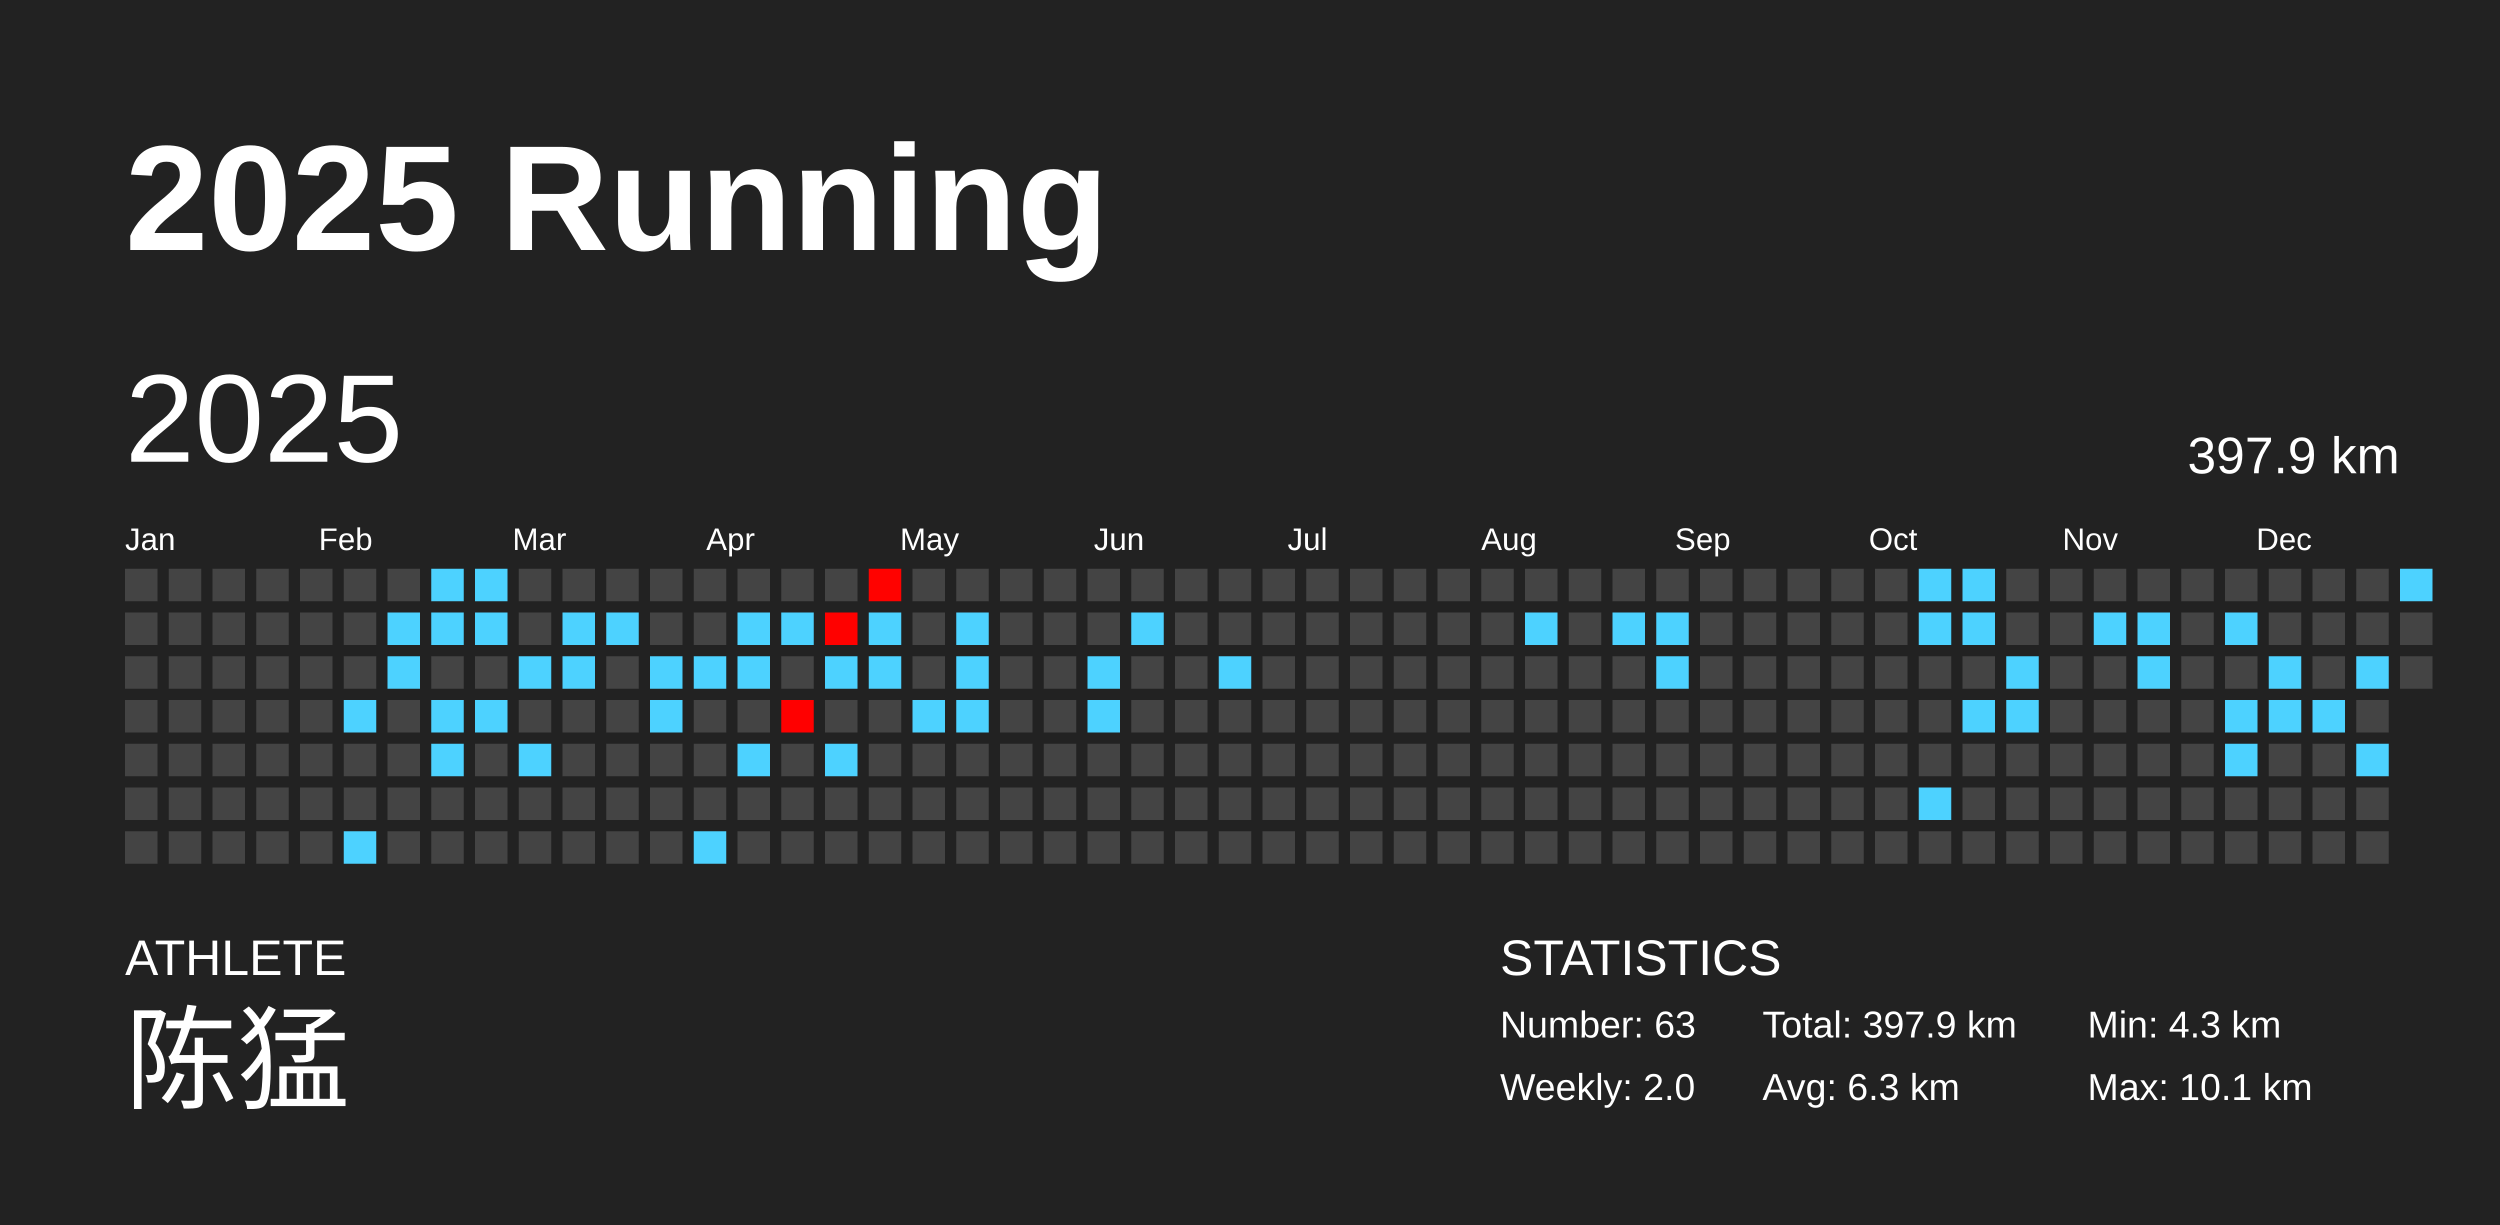
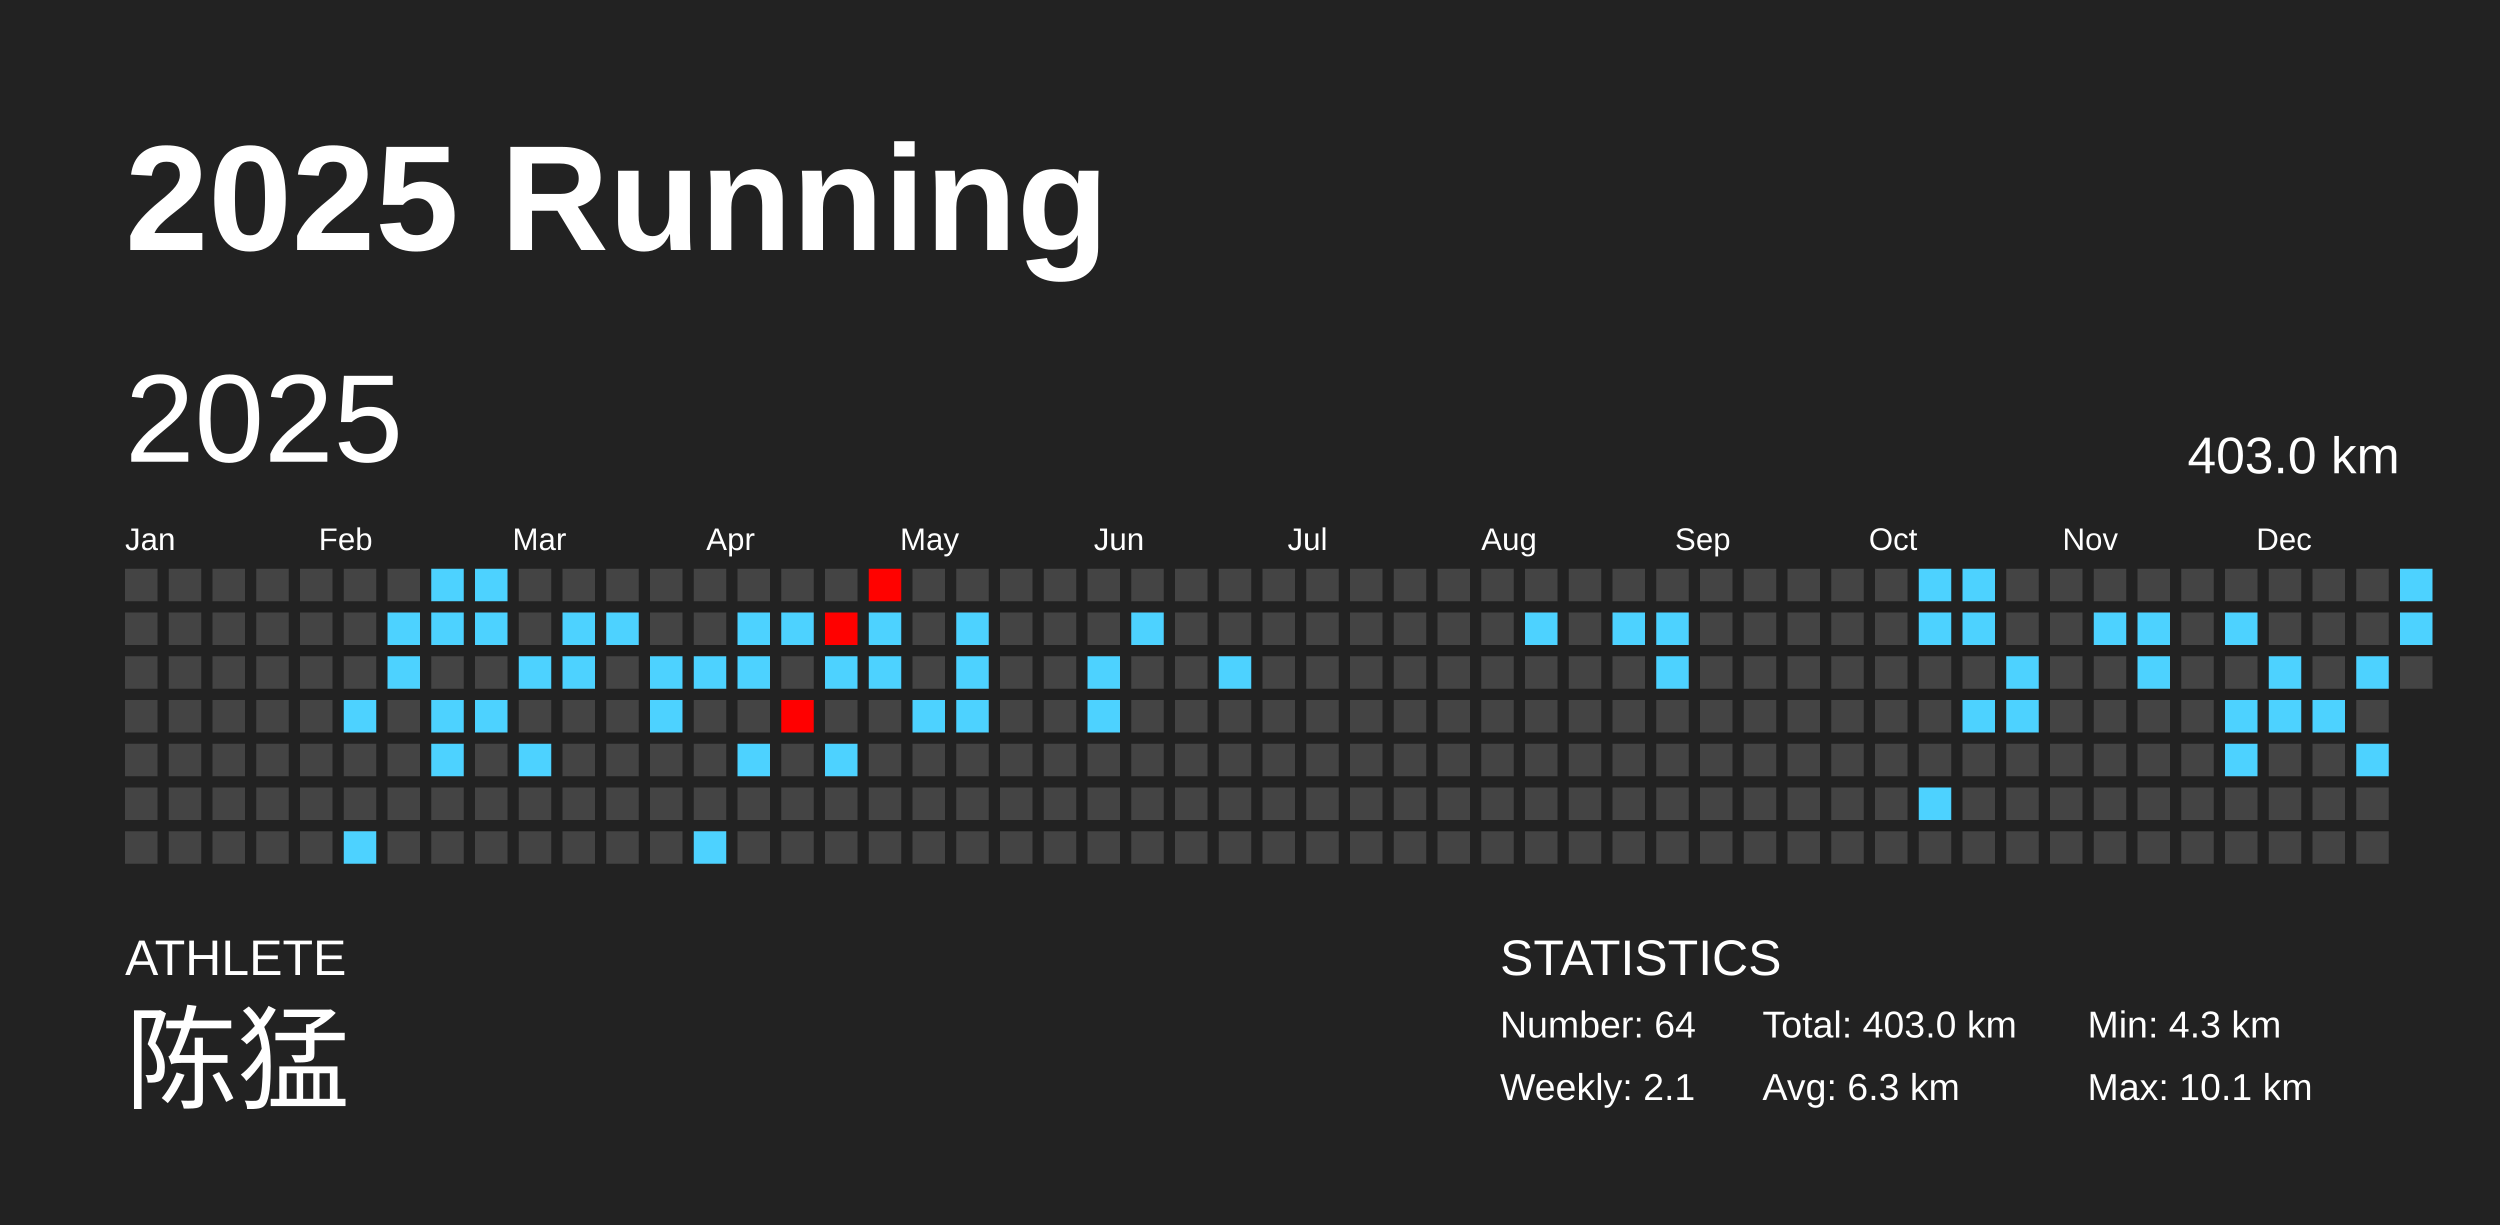
<svg xmlns="http://www.w3.org/2000/svg" baseProfile="full" height="98mm" version="1.1" viewBox="0,0,200,98" width="200mm">
  <defs />
  <rect fill="#222222" height="98" width="200" x="0" y="0" />
  <text fill="#FFFFFF" style="font-size:12px; font-family:Arial; font-weight:bold;" x="10" y="20">2025 Running</text>
  <text fill="#FFFFFF" style="font-size:4px; font-family:Arial" x="10" y="78">ATHLETE</text>
  <text fill="#FFFFFF" style="font-size:9px; font-family:Arial" x="10" y="88">陈猛</text>
  <text fill="#FFFFFF" style="font-size:4px; font-family:Arial" x="120" y="78">STATISTICS</text>
-   <text fill="#FFFFFF" style="font-size:3px; font-family:Arial" x="120" y="83">Number: 63</text>
-   <text fill="#FFFFFF" style="font-size:3px; font-family:Arial" x="120" y="88">Weekly: 2.0</text>
-   <text fill="#FFFFFF" style="font-size:3px; font-family:Arial" x="141" y="83">Total: 397.9 km</text>
+   <text fill="#FFFFFF" style="font-size:3px; font-family:Arial" x="120" y="83">Number: 64</text>
+   <text fill="#FFFFFF" style="font-size:3px; font-family:Arial" x="120" y="88">Weekly: 2.1</text>
+   <text fill="#FFFFFF" style="font-size:3px; font-family:Arial" x="141" y="83">Total: 403.0 km</text>
  <text fill="#FFFFFF" style="font-size:3px; font-family:Arial" x="141" y="88">Avg: 6.3 km</text>
  <text fill="#FFFFFF" style="font-size:3px; font-family:Arial" x="167" y="83">Min: 4.3 km</text>
  <text fill="#FFFFFF" style="font-size:3px; font-family:Arial" x="167" y="88">Max: 10.1 km</text>
  <text dominant-baseline="hanging" fill="#FFFFFF" style="font-size:10.0px; font-family:Arial;" x="10" y="30">2025</text>
-   <text dominant-baseline="hanging" fill="#FFFFFF" style="font-size:4.125px; font-family:Arial;" x="175" y="35">397.9 km</text>
+   <text dominant-baseline="hanging" fill="#FFFFFF" style="font-size:4.125px; font-family:Arial;" x="175" y="35">403.0 km</text>
  <text fill="#FFFFFF" style="font-size:2.5px; font-family:Arial" x="10.0" y="44">Jan</text>
  <text fill="#FFFFFF" style="font-size:2.5px; font-family:Arial" x="25.5" y="44">Feb</text>
  <text fill="#FFFFFF" style="font-size:2.5px; font-family:Arial" x="41.0" y="44">Mar</text>
  <text fill="#FFFFFF" style="font-size:2.5px; font-family:Arial" x="56.5" y="44">Apr</text>
  <text fill="#FFFFFF" style="font-size:2.5px; font-family:Arial" x="72.0" y="44">May</text>
  <text fill="#FFFFFF" style="font-size:2.5px; font-family:Arial" x="87.5" y="44">Jun</text>
  <text fill="#FFFFFF" style="font-size:2.5px; font-family:Arial" x="103.0" y="44">Jul</text>
  <text fill="#FFFFFF" style="font-size:2.5px; font-family:Arial" x="118.5" y="44">Aug</text>
  <text fill="#FFFFFF" style="font-size:2.5px; font-family:Arial" x="134.0" y="44">Sep</text>
  <text fill="#FFFFFF" style="font-size:2.5px; font-family:Arial" x="149.5" y="44">Oct</text>
  <text fill="#FFFFFF" style="font-size:2.5px; font-family:Arial" x="165.0" y="44">Nov</text>
  <text fill="#FFFFFF" style="font-size:2.5px; font-family:Arial" x="180.5" y="44">Dec</text>
  <rect fill="#444444" height="2.6" width="2.6" x="10.0" y="45.5" />
  <rect fill="#444444" height="2.6" width="2.6" x="10.0" y="49.0" />
  <rect fill="#444444" height="2.6" width="2.6" x="10.0" y="52.5" />
  <rect fill="#444444" height="2.6" width="2.6" x="10.0" y="56.0" />
  <rect fill="#444444" height="2.6" width="2.6" x="10.0" y="59.5" />
  <rect fill="#444444" height="2.6" width="2.6" x="10.0" y="63.0" />
  <rect fill="#444444" height="2.6" width="2.6" x="10.0" y="66.5" />
  <rect fill="#444444" height="2.6" width="2.6" x="13.5" y="45.5" />
  <rect fill="#444444" height="2.6" width="2.6" x="13.5" y="49.0" />
  <rect fill="#444444" height="2.6" width="2.6" x="13.5" y="52.5" />
  <rect fill="#444444" height="2.6" width="2.6" x="13.5" y="56.0" />
  <rect fill="#444444" height="2.6" width="2.6" x="13.5" y="59.5" />
  <rect fill="#444444" height="2.6" width="2.6" x="13.5" y="63.0" />
  <rect fill="#444444" height="2.6" width="2.6" x="13.5" y="66.5" />
  <rect fill="#444444" height="2.6" width="2.6" x="17.0" y="45.5" />
  <rect fill="#444444" height="2.6" width="2.6" x="17.0" y="49.0" />
  <rect fill="#444444" height="2.6" width="2.6" x="17.0" y="52.5" />
  <rect fill="#444444" height="2.6" width="2.6" x="17.0" y="56.0" />
  <rect fill="#444444" height="2.6" width="2.6" x="17.0" y="59.5" />
  <rect fill="#444444" height="2.6" width="2.6" x="17.0" y="63.0" />
  <rect fill="#444444" height="2.6" width="2.6" x="17.0" y="66.5" />
  <rect fill="#444444" height="2.6" width="2.6" x="20.5" y="45.5" />
  <rect fill="#444444" height="2.6" width="2.6" x="20.5" y="49.0" />
  <rect fill="#444444" height="2.6" width="2.6" x="20.5" y="52.5" />
  <rect fill="#444444" height="2.6" width="2.6" x="20.5" y="56.0" />
  <rect fill="#444444" height="2.6" width="2.6" x="20.5" y="59.5" />
  <rect fill="#444444" height="2.6" width="2.6" x="20.5" y="63.0" />
  <rect fill="#444444" height="2.6" width="2.6" x="20.5" y="66.5" />
  <rect fill="#444444" height="2.6" width="2.6" x="24.0" y="45.5" />
  <rect fill="#444444" height="2.6" width="2.6" x="24.0" y="49.0" />
  <rect fill="#444444" height="2.6" width="2.6" x="24.0" y="52.5" />
  <rect fill="#444444" height="2.6" width="2.6" x="24.0" y="56.0" />
  <rect fill="#444444" height="2.6" width="2.6" x="24.0" y="59.5" />
  <rect fill="#444444" height="2.6" width="2.6" x="24.0" y="63.0" />
  <rect fill="#444444" height="2.6" width="2.6" x="24.0" y="66.5" />
  <rect fill="#444444" height="2.6" width="2.6" x="27.5" y="45.5" />
  <rect fill="#444444" height="2.6" width="2.6" x="27.5" y="49.0" />
  <rect fill="#444444" height="2.6" width="2.6" x="27.5" y="52.5" />
  <rect fill="#4dd2ff" height="2.6" width="2.6" x="27.5" y="56.0" />
  <rect fill="#444444" height="2.6" width="2.6" x="27.5" y="59.5" />
  <rect fill="#444444" height="2.6" width="2.6" x="27.5" y="63.0" />
  <rect fill="#4dd2ff" height="2.6" width="2.6" x="27.5" y="66.5" />
  <rect fill="#444444" height="2.6" width="2.6" x="31.0" y="45.5" />
  <rect fill="#4dd2ff" height="2.6" width="2.6" x="31.0" y="49.0" />
  <rect fill="#4dd2ff" height="2.6" width="2.6" x="31.0" y="52.5" />
  <rect fill="#444444" height="2.6" width="2.6" x="31.0" y="56.0" />
  <rect fill="#444444" height="2.6" width="2.6" x="31.0" y="59.5" />
  <rect fill="#444444" height="2.6" width="2.6" x="31.0" y="63.0" />
  <rect fill="#444444" height="2.6" width="2.6" x="31.0" y="66.5" />
  <rect fill="#4dd2ff" height="2.6" width="2.6" x="34.5" y="45.5" />
  <rect fill="#4dd2ff" height="2.6" width="2.6" x="34.5" y="49.0" />
  <rect fill="#444444" height="2.6" width="2.6" x="34.5" y="52.5" />
  <rect fill="#4dd2ff" height="2.6" width="2.6" x="34.5" y="56.0" />
  <rect fill="#4dd2ff" height="2.6" width="2.6" x="34.5" y="59.5" />
  <rect fill="#444444" height="2.6" width="2.6" x="34.5" y="63.0" />
  <rect fill="#444444" height="2.6" width="2.6" x="34.5" y="66.5" />
  <rect fill="#4dd2ff" height="2.6" width="2.6" x="38.0" y="45.5" />
  <rect fill="#4dd2ff" height="2.6" width="2.6" x="38.0" y="49.0" />
  <rect fill="#444444" height="2.6" width="2.6" x="38.0" y="52.5" />
  <rect fill="#4dd2ff" height="2.6" width="2.6" x="38.0" y="56.0" />
  <rect fill="#444444" height="2.6" width="2.6" x="38.0" y="59.5" />
  <rect fill="#444444" height="2.6" width="2.6" x="38.0" y="63.0" />
  <rect fill="#444444" height="2.6" width="2.6" x="38.0" y="66.5" />
  <rect fill="#444444" height="2.6" width="2.6" x="41.5" y="45.5" />
  <rect fill="#444444" height="2.6" width="2.6" x="41.5" y="49.0" />
  <rect fill="#4dd2ff" height="2.6" width="2.6" x="41.5" y="52.5" />
  <rect fill="#444444" height="2.6" width="2.6" x="41.5" y="56.0" />
  <rect fill="#4dd2ff" height="2.6" width="2.6" x="41.5" y="59.5" />
  <rect fill="#444444" height="2.6" width="2.6" x="41.5" y="63.0" />
  <rect fill="#444444" height="2.6" width="2.6" x="41.5" y="66.5" />
  <rect fill="#444444" height="2.6" width="2.6" x="45.0" y="45.5" />
  <rect fill="#4dd2ff" height="2.6" width="2.6" x="45.0" y="49.0" />
  <rect fill="#4dd2ff" height="2.6" width="2.6" x="45.0" y="52.5" />
  <rect fill="#444444" height="2.6" width="2.6" x="45.0" y="56.0" />
  <rect fill="#444444" height="2.6" width="2.6" x="45.0" y="59.5" />
  <rect fill="#444444" height="2.6" width="2.6" x="45.0" y="63.0" />
  <rect fill="#444444" height="2.6" width="2.6" x="45.0" y="66.5" />
  <rect fill="#444444" height="2.6" width="2.6" x="48.5" y="45.5" />
  <rect fill="#4dd2ff" height="2.6" width="2.6" x="48.5" y="49.0" />
  <rect fill="#444444" height="2.6" width="2.6" x="48.5" y="52.5" />
  <rect fill="#444444" height="2.6" width="2.6" x="48.5" y="56.0" />
  <rect fill="#444444" height="2.6" width="2.6" x="48.5" y="59.5" />
  <rect fill="#444444" height="2.6" width="2.6" x="48.5" y="63.0" />
  <rect fill="#444444" height="2.6" width="2.6" x="48.5" y="66.5" />
  <rect fill="#444444" height="2.6" width="2.6" x="52.0" y="45.5" />
  <rect fill="#444444" height="2.6" width="2.6" x="52.0" y="49.0" />
  <rect fill="#4dd2ff" height="2.6" width="2.6" x="52.0" y="52.5" />
  <rect fill="#4dd2ff" height="2.6" width="2.6" x="52.0" y="56.0" />
  <rect fill="#444444" height="2.6" width="2.6" x="52.0" y="59.5" />
  <rect fill="#444444" height="2.6" width="2.6" x="52.0" y="63.0" />
  <rect fill="#444444" height="2.6" width="2.6" x="52.0" y="66.5" />
  <rect fill="#444444" height="2.6" width="2.6" x="55.5" y="45.5" />
  <rect fill="#444444" height="2.6" width="2.6" x="55.5" y="49.0" />
  <rect fill="#4dd2ff" height="2.6" width="2.6" x="55.5" y="52.5" />
  <rect fill="#444444" height="2.6" width="2.6" x="55.5" y="56.0" />
  <rect fill="#444444" height="2.6" width="2.6" x="55.5" y="59.5" />
  <rect fill="#444444" height="2.6" width="2.6" x="55.5" y="63.0" />
  <rect fill="#4dd2ff" height="2.6" width="2.6" x="55.5" y="66.5" />
  <rect fill="#444444" height="2.6" width="2.6" x="59.0" y="45.5" />
  <rect fill="#4dd2ff" height="2.6" width="2.6" x="59.0" y="49.0" />
  <rect fill="#4dd2ff" height="2.6" width="2.6" x="59.0" y="52.5" />
  <rect fill="#444444" height="2.6" width="2.6" x="59.0" y="56.0" />
  <rect fill="#4dd2ff" height="2.6" width="2.6" x="59.0" y="59.5" />
  <rect fill="#444444" height="2.6" width="2.6" x="59.0" y="63.0" />
  <rect fill="#444444" height="2.6" width="2.6" x="59.0" y="66.5" />
  <rect fill="#444444" height="2.6" width="2.6" x="62.5" y="45.5" />
  <rect fill="#4dd2ff" height="2.6" width="2.6" x="62.5" y="49.0" />
  <rect fill="#444444" height="2.6" width="2.6" x="62.5" y="52.5" />
  <rect fill="#ff0000" height="2.6" width="2.6" x="62.5" y="56.0" />
  <rect fill="#444444" height="2.6" width="2.6" x="62.5" y="59.5" />
  <rect fill="#444444" height="2.6" width="2.6" x="62.5" y="63.0" />
  <rect fill="#444444" height="2.6" width="2.6" x="62.5" y="66.5" />
  <rect fill="#444444" height="2.6" width="2.6" x="66.0" y="45.5" />
  <rect fill="#ff0100" height="2.6" width="2.6" x="66.0" y="49.0" />
  <rect fill="#4dd2ff" height="2.6" width="2.6" x="66.0" y="52.5" />
  <rect fill="#444444" height="2.6" width="2.6" x="66.0" y="56.0" />
  <rect fill="#4dd2ff" height="2.6" width="2.6" x="66.0" y="59.5" />
  <rect fill="#444444" height="2.6" width="2.6" x="66.0" y="63.0" />
  <rect fill="#444444" height="2.6" width="2.6" x="66.0" y="66.5" />
  <rect fill="#ff0200" height="2.6" width="2.6" x="69.5" y="45.5" />
  <rect fill="#4dd2ff" height="2.6" width="2.6" x="69.5" y="49.0" />
  <rect fill="#4dd2ff" height="2.6" width="2.6" x="69.5" y="52.5" />
  <rect fill="#444444" height="2.6" width="2.6" x="69.5" y="56.0" />
  <rect fill="#444444" height="2.6" width="2.6" x="69.5" y="59.5" />
  <rect fill="#444444" height="2.6" width="2.6" x="69.5" y="63.0" />
  <rect fill="#444444" height="2.6" width="2.6" x="69.5" y="66.5" />
  <rect fill="#444444" height="2.6" width="2.6" x="73.0" y="45.5" />
  <rect fill="#444444" height="2.6" width="2.6" x="73.0" y="49.0" />
  <rect fill="#444444" height="2.6" width="2.6" x="73.0" y="52.5" />
  <rect fill="#4dd2ff" height="2.6" width="2.6" x="73.0" y="56.0" />
  <rect fill="#444444" height="2.6" width="2.6" x="73.0" y="59.5" />
  <rect fill="#444444" height="2.6" width="2.6" x="73.0" y="63.0" />
  <rect fill="#444444" height="2.6" width="2.6" x="73.0" y="66.5" />
  <rect fill="#444444" height="2.6" width="2.6" x="76.5" y="45.5" />
  <rect fill="#4dd2ff" height="2.6" width="2.6" x="76.5" y="49.0" />
  <rect fill="#4dd2ff" height="2.6" width="2.6" x="76.5" y="52.5" />
  <rect fill="#4dd2ff" height="2.6" width="2.6" x="76.5" y="56.0" />
  <rect fill="#444444" height="2.6" width="2.6" x="76.5" y="59.5" />
  <rect fill="#444444" height="2.6" width="2.6" x="76.5" y="63.0" />
  <rect fill="#444444" height="2.6" width="2.6" x="76.5" y="66.5" />
  <rect fill="#444444" height="2.6" width="2.6" x="80.0" y="45.5" />
  <rect fill="#444444" height="2.6" width="2.6" x="80.0" y="49.0" />
  <rect fill="#444444" height="2.6" width="2.6" x="80.0" y="52.5" />
  <rect fill="#444444" height="2.6" width="2.6" x="80.0" y="56.0" />
  <rect fill="#444444" height="2.6" width="2.6" x="80.0" y="59.5" />
  <rect fill="#444444" height="2.6" width="2.6" x="80.0" y="63.0" />
  <rect fill="#444444" height="2.6" width="2.6" x="80.0" y="66.5" />
  <rect fill="#444444" height="2.6" width="2.6" x="83.5" y="45.5" />
  <rect fill="#444444" height="2.6" width="2.6" x="83.5" y="49.0" />
  <rect fill="#444444" height="2.6" width="2.6" x="83.5" y="52.5" />
  <rect fill="#444444" height="2.6" width="2.6" x="83.5" y="56.0" />
  <rect fill="#444444" height="2.6" width="2.6" x="83.5" y="59.5" />
  <rect fill="#444444" height="2.6" width="2.6" x="83.5" y="63.0" />
  <rect fill="#444444" height="2.6" width="2.6" x="83.5" y="66.5" />
  <rect fill="#444444" height="2.6" width="2.6" x="87.0" y="45.5" />
  <rect fill="#444444" height="2.6" width="2.6" x="87.0" y="49.0" />
  <rect fill="#4dd2ff" height="2.6" width="2.6" x="87.0" y="52.5" />
  <rect fill="#4dd2ff" height="2.6" width="2.6" x="87.0" y="56.0" />
  <rect fill="#444444" height="2.6" width="2.6" x="87.0" y="59.5" />
  <rect fill="#444444" height="2.6" width="2.6" x="87.0" y="63.0" />
  <rect fill="#444444" height="2.6" width="2.6" x="87.0" y="66.5" />
  <rect fill="#444444" height="2.6" width="2.6" x="90.5" y="45.5" />
  <rect fill="#4dd2ff" height="2.6" width="2.6" x="90.5" y="49.0" />
  <rect fill="#444444" height="2.6" width="2.6" x="90.5" y="52.5" />
  <rect fill="#444444" height="2.6" width="2.6" x="90.5" y="56.0" />
  <rect fill="#444444" height="2.6" width="2.6" x="90.5" y="59.5" />
  <rect fill="#444444" height="2.6" width="2.6" x="90.5" y="63.0" />
  <rect fill="#444444" height="2.6" width="2.6" x="90.5" y="66.5" />
  <rect fill="#444444" height="2.6" width="2.6" x="94.0" y="45.5" />
  <rect fill="#444444" height="2.6" width="2.6" x="94.0" y="49.0" />
  <rect fill="#444444" height="2.6" width="2.6" x="94.0" y="52.5" />
  <rect fill="#444444" height="2.6" width="2.6" x="94.0" y="56.0" />
  <rect fill="#444444" height="2.6" width="2.6" x="94.0" y="59.5" />
  <rect fill="#444444" height="2.6" width="2.6" x="94.0" y="63.0" />
  <rect fill="#444444" height="2.6" width="2.6" x="94.0" y="66.5" />
  <rect fill="#444444" height="2.6" width="2.6" x="97.5" y="45.5" />
  <rect fill="#444444" height="2.6" width="2.6" x="97.5" y="49.0" />
  <rect fill="#4dd2ff" height="2.6" width="2.6" x="97.5" y="52.5" />
  <rect fill="#444444" height="2.6" width="2.6" x="97.5" y="56.0" />
  <rect fill="#444444" height="2.6" width="2.6" x="97.5" y="59.5" />
  <rect fill="#444444" height="2.6" width="2.6" x="97.5" y="63.0" />
  <rect fill="#444444" height="2.6" width="2.6" x="97.5" y="66.5" />
  <rect fill="#444444" height="2.6" width="2.6" x="101.0" y="45.5" />
  <rect fill="#444444" height="2.6" width="2.6" x="101.0" y="49.0" />
  <rect fill="#444444" height="2.6" width="2.6" x="101.0" y="52.5" />
  <rect fill="#444444" height="2.6" width="2.6" x="101.0" y="56.0" />
  <rect fill="#444444" height="2.6" width="2.6" x="101.0" y="59.5" />
  <rect fill="#444444" height="2.6" width="2.6" x="101.0" y="63.0" />
  <rect fill="#444444" height="2.6" width="2.6" x="101.0" y="66.5" />
  <rect fill="#444444" height="2.6" width="2.6" x="104.5" y="45.5" />
  <rect fill="#444444" height="2.6" width="2.6" x="104.5" y="49.0" />
  <rect fill="#444444" height="2.6" width="2.6" x="104.5" y="52.5" />
  <rect fill="#444444" height="2.6" width="2.6" x="104.5" y="56.0" />
  <rect fill="#444444" height="2.6" width="2.6" x="104.5" y="59.5" />
  <rect fill="#444444" height="2.6" width="2.6" x="104.5" y="63.0" />
  <rect fill="#444444" height="2.6" width="2.6" x="104.5" y="66.5" />
  <rect fill="#444444" height="2.6" width="2.6" x="108.0" y="45.5" />
  <rect fill="#444444" height="2.6" width="2.6" x="108.0" y="49.0" />
  <rect fill="#444444" height="2.6" width="2.6" x="108.0" y="52.5" />
  <rect fill="#444444" height="2.6" width="2.6" x="108.0" y="56.0" />
  <rect fill="#444444" height="2.6" width="2.6" x="108.0" y="59.5" />
  <rect fill="#444444" height="2.6" width="2.6" x="108.0" y="63.0" />
  <rect fill="#444444" height="2.6" width="2.6" x="108.0" y="66.5" />
  <rect fill="#444444" height="2.6" width="2.6" x="111.5" y="45.5" />
  <rect fill="#444444" height="2.6" width="2.6" x="111.5" y="49.0" />
  <rect fill="#444444" height="2.6" width="2.6" x="111.5" y="52.5" />
  <rect fill="#444444" height="2.6" width="2.6" x="111.5" y="56.0" />
  <rect fill="#444444" height="2.6" width="2.6" x="111.5" y="59.5" />
  <rect fill="#444444" height="2.6" width="2.6" x="111.5" y="63.0" />
  <rect fill="#444444" height="2.6" width="2.6" x="111.5" y="66.5" />
  <rect fill="#444444" height="2.6" width="2.6" x="115.0" y="45.5" />
  <rect fill="#444444" height="2.6" width="2.6" x="115.0" y="49.0" />
  <rect fill="#444444" height="2.6" width="2.6" x="115.0" y="52.5" />
  <rect fill="#444444" height="2.6" width="2.6" x="115.0" y="56.0" />
  <rect fill="#444444" height="2.6" width="2.6" x="115.0" y="59.5" />
  <rect fill="#444444" height="2.6" width="2.6" x="115.0" y="63.0" />
  <rect fill="#444444" height="2.6" width="2.6" x="115.0" y="66.5" />
  <rect fill="#444444" height="2.6" width="2.6" x="118.5" y="45.5" />
  <rect fill="#444444" height="2.6" width="2.6" x="118.5" y="49.0" />
  <rect fill="#444444" height="2.6" width="2.6" x="118.5" y="52.5" />
  <rect fill="#444444" height="2.6" width="2.6" x="118.5" y="56.0" />
  <rect fill="#444444" height="2.6" width="2.6" x="118.5" y="59.5" />
  <rect fill="#444444" height="2.6" width="2.6" x="118.5" y="63.0" />
  <rect fill="#444444" height="2.6" width="2.6" x="118.5" y="66.5" />
  <rect fill="#444444" height="2.6" width="2.6" x="122.0" y="45.5" />
  <rect fill="#4dd2ff" height="2.6" width="2.6" x="122.0" y="49.0" />
  <rect fill="#444444" height="2.6" width="2.6" x="122.0" y="52.5" />
  <rect fill="#444444" height="2.6" width="2.6" x="122.0" y="56.0" />
  <rect fill="#444444" height="2.6" width="2.6" x="122.0" y="59.5" />
  <rect fill="#444444" height="2.6" width="2.6" x="122.0" y="63.0" />
  <rect fill="#444444" height="2.6" width="2.6" x="122.0" y="66.5" />
  <rect fill="#444444" height="2.6" width="2.6" x="125.5" y="45.5" />
  <rect fill="#444444" height="2.6" width="2.6" x="125.5" y="49.0" />
  <rect fill="#444444" height="2.6" width="2.6" x="125.5" y="52.5" />
  <rect fill="#444444" height="2.6" width="2.6" x="125.5" y="56.0" />
  <rect fill="#444444" height="2.6" width="2.6" x="125.5" y="59.5" />
  <rect fill="#444444" height="2.6" width="2.6" x="125.5" y="63.0" />
  <rect fill="#444444" height="2.6" width="2.6" x="125.5" y="66.5" />
  <rect fill="#444444" height="2.6" width="2.6" x="129.0" y="45.5" />
  <rect fill="#4dd2ff" height="2.6" width="2.6" x="129.0" y="49.0" />
  <rect fill="#444444" height="2.6" width="2.6" x="129.0" y="52.5" />
  <rect fill="#444444" height="2.6" width="2.6" x="129.0" y="56.0" />
  <rect fill="#444444" height="2.6" width="2.6" x="129.0" y="59.5" />
  <rect fill="#444444" height="2.6" width="2.6" x="129.0" y="63.0" />
  <rect fill="#444444" height="2.6" width="2.6" x="129.0" y="66.5" />
  <rect fill="#444444" height="2.6" width="2.6" x="132.5" y="45.5" />
  <rect fill="#4dd2ff" height="2.6" width="2.6" x="132.5" y="49.0" />
  <rect fill="#4dd2ff" height="2.6" width="2.6" x="132.5" y="52.5" />
  <rect fill="#444444" height="2.6" width="2.6" x="132.5" y="56.0" />
  <rect fill="#444444" height="2.6" width="2.6" x="132.5" y="59.5" />
  <rect fill="#444444" height="2.6" width="2.6" x="132.5" y="63.0" />
  <rect fill="#444444" height="2.6" width="2.6" x="132.5" y="66.5" />
  <rect fill="#444444" height="2.6" width="2.6" x="136.0" y="45.5" />
  <rect fill="#444444" height="2.6" width="2.6" x="136.0" y="49.0" />
  <rect fill="#444444" height="2.6" width="2.6" x="136.0" y="52.5" />
  <rect fill="#444444" height="2.6" width="2.6" x="136.0" y="56.0" />
  <rect fill="#444444" height="2.6" width="2.6" x="136.0" y="59.5" />
  <rect fill="#444444" height="2.6" width="2.6" x="136.0" y="63.0" />
  <rect fill="#444444" height="2.6" width="2.6" x="136.0" y="66.5" />
  <rect fill="#444444" height="2.6" width="2.6" x="139.5" y="45.5" />
  <rect fill="#444444" height="2.6" width="2.6" x="139.5" y="49.0" />
  <rect fill="#444444" height="2.6" width="2.6" x="139.5" y="52.5" />
  <rect fill="#444444" height="2.6" width="2.6" x="139.5" y="56.0" />
  <rect fill="#444444" height="2.6" width="2.6" x="139.5" y="59.5" />
  <rect fill="#444444" height="2.6" width="2.6" x="139.5" y="63.0" />
  <rect fill="#444444" height="2.6" width="2.6" x="139.5" y="66.5" />
  <rect fill="#444444" height="2.6" width="2.6" x="143.0" y="45.5" />
  <rect fill="#444444" height="2.6" width="2.6" x="143.0" y="49.0" />
  <rect fill="#444444" height="2.6" width="2.6" x="143.0" y="52.5" />
  <rect fill="#444444" height="2.6" width="2.6" x="143.0" y="56.0" />
  <rect fill="#444444" height="2.6" width="2.6" x="143.0" y="59.5" />
  <rect fill="#444444" height="2.6" width="2.6" x="143.0" y="63.0" />
  <rect fill="#444444" height="2.6" width="2.6" x="143.0" y="66.5" />
  <rect fill="#444444" height="2.6" width="2.6" x="146.5" y="45.5" />
  <rect fill="#444444" height="2.6" width="2.6" x="146.5" y="49.0" />
  <rect fill="#444444" height="2.6" width="2.6" x="146.5" y="52.5" />
  <rect fill="#444444" height="2.6" width="2.6" x="146.5" y="56.0" />
  <rect fill="#444444" height="2.6" width="2.6" x="146.5" y="59.5" />
  <rect fill="#444444" height="2.6" width="2.6" x="146.5" y="63.0" />
  <rect fill="#444444" height="2.6" width="2.6" x="146.5" y="66.5" />
  <rect fill="#444444" height="2.6" width="2.6" x="150.0" y="45.5" />
  <rect fill="#444444" height="2.6" width="2.6" x="150.0" y="49.0" />
  <rect fill="#444444" height="2.6" width="2.6" x="150.0" y="52.5" />
  <rect fill="#444444" height="2.6" width="2.6" x="150.0" y="56.0" />
  <rect fill="#444444" height="2.6" width="2.6" x="150.0" y="59.5" />
  <rect fill="#444444" height="2.6" width="2.6" x="150.0" y="63.0" />
  <rect fill="#444444" height="2.6" width="2.6" x="150.0" y="66.5" />
  <rect fill="#4dd2ff" height="2.6" width="2.6" x="153.5" y="45.5" />
  <rect fill="#4dd2ff" height="2.6" width="2.6" x="153.5" y="49.0" />
  <rect fill="#444444" height="2.6" width="2.6" x="153.5" y="52.5" />
  <rect fill="#444444" height="2.6" width="2.6" x="153.5" y="56.0" />
  <rect fill="#444444" height="2.6" width="2.6" x="153.5" y="59.5" />
  <rect fill="#4dd2ff" height="2.6" width="2.6" x="153.5" y="63.0" />
  <rect fill="#444444" height="2.6" width="2.6" x="153.5" y="66.5" />
  <rect fill="#4dd2ff" height="2.6" width="2.6" x="157.0" y="45.5" />
  <rect fill="#4dd2ff" height="2.6" width="2.6" x="157.0" y="49.0" />
  <rect fill="#444444" height="2.6" width="2.6" x="157.0" y="52.5" />
  <rect fill="#4dd2ff" height="2.6" width="2.6" x="157.0" y="56.0" />
  <rect fill="#444444" height="2.6" width="2.6" x="157.0" y="59.5" />
  <rect fill="#444444" height="2.6" width="2.6" x="157.0" y="63.0" />
  <rect fill="#444444" height="2.6" width="2.6" x="157.0" y="66.5" />
  <rect fill="#444444" height="2.6" width="2.6" x="160.5" y="45.5" />
  <rect fill="#444444" height="2.6" width="2.6" x="160.5" y="49.0" />
  <rect fill="#4dd2ff" height="2.6" width="2.6" x="160.5" y="52.5" />
  <rect fill="#4dd2ff" height="2.6" width="2.6" x="160.5" y="56.0" />
  <rect fill="#444444" height="2.6" width="2.6" x="160.5" y="59.5" />
  <rect fill="#444444" height="2.6" width="2.6" x="160.5" y="63.0" />
  <rect fill="#444444" height="2.6" width="2.6" x="160.5" y="66.5" />
  <rect fill="#444444" height="2.6" width="2.6" x="164.0" y="45.5" />
  <rect fill="#444444" height="2.6" width="2.6" x="164.0" y="49.0" />
  <rect fill="#444444" height="2.6" width="2.6" x="164.0" y="52.5" />
  <rect fill="#444444" height="2.6" width="2.6" x="164.0" y="56.0" />
  <rect fill="#444444" height="2.6" width="2.6" x="164.0" y="59.5" />
  <rect fill="#444444" height="2.6" width="2.6" x="164.0" y="63.0" />
  <rect fill="#444444" height="2.6" width="2.6" x="164.0" y="66.5" />
  <rect fill="#444444" height="2.6" width="2.6" x="167.5" y="45.5" />
  <rect fill="#4dd2ff" height="2.6" width="2.6" x="167.5" y="49.0" />
  <rect fill="#444444" height="2.6" width="2.6" x="167.5" y="52.5" />
  <rect fill="#444444" height="2.6" width="2.6" x="167.5" y="56.0" />
  <rect fill="#444444" height="2.6" width="2.6" x="167.5" y="59.5" />
  <rect fill="#444444" height="2.6" width="2.6" x="167.5" y="63.0" />
  <rect fill="#444444" height="2.6" width="2.6" x="167.5" y="66.5" />
  <rect fill="#444444" height="2.6" width="2.6" x="171.0" y="45.5" />
  <rect fill="#4dd2ff" height="2.6" width="2.6" x="171.0" y="49.0" />
  <rect fill="#4dd2ff" height="2.6" width="2.6" x="171.0" y="52.5" />
  <rect fill="#444444" height="2.6" width="2.6" x="171.0" y="56.0" />
  <rect fill="#444444" height="2.6" width="2.6" x="171.0" y="59.5" />
  <rect fill="#444444" height="2.6" width="2.6" x="171.0" y="63.0" />
  <rect fill="#444444" height="2.6" width="2.6" x="171.0" y="66.5" />
  <rect fill="#444444" height="2.6" width="2.6" x="174.5" y="45.5" />
  <rect fill="#444444" height="2.6" width="2.6" x="174.5" y="49.0" />
  <rect fill="#444444" height="2.6" width="2.6" x="174.5" y="52.5" />
  <rect fill="#444444" height="2.6" width="2.6" x="174.5" y="56.0" />
  <rect fill="#444444" height="2.6" width="2.6" x="174.5" y="59.5" />
  <rect fill="#444444" height="2.6" width="2.6" x="174.5" y="63.0" />
  <rect fill="#444444" height="2.6" width="2.6" x="174.5" y="66.5" />
  <rect fill="#444444" height="2.6" width="2.6" x="178.0" y="45.5" />
  <rect fill="#4dd2ff" height="2.6" width="2.6" x="178.0" y="49.0" />
  <rect fill="#444444" height="2.6" width="2.6" x="178.0" y="52.5" />
  <rect fill="#4dd2ff" height="2.6" width="2.6" x="178.0" y="56.0" />
  <rect fill="#4dd2ff" height="2.6" width="2.6" x="178.0" y="59.5" />
  <rect fill="#444444" height="2.6" width="2.6" x="178.0" y="63.0" />
  <rect fill="#444444" height="2.6" width="2.6" x="178.0" y="66.5" />
  <rect fill="#444444" height="2.6" width="2.6" x="181.5" y="45.5" />
  <rect fill="#444444" height="2.6" width="2.6" x="181.5" y="49.0" />
  <rect fill="#4dd2ff" height="2.6" width="2.6" x="181.5" y="52.5" />
  <rect fill="#4dd2ff" height="2.6" width="2.6" x="181.5" y="56.0" />
  <rect fill="#444444" height="2.6" width="2.6" x="181.5" y="59.5" />
  <rect fill="#444444" height="2.6" width="2.6" x="181.5" y="63.0" />
  <rect fill="#444444" height="2.6" width="2.6" x="181.5" y="66.5" />
  <rect fill="#444444" height="2.6" width="2.6" x="185.0" y="45.5" />
  <rect fill="#444444" height="2.6" width="2.6" x="185.0" y="49.0" />
  <rect fill="#444444" height="2.6" width="2.6" x="185.0" y="52.5" />
  <rect fill="#4dd2ff" height="2.6" width="2.6" x="185.0" y="56.0" />
  <rect fill="#444444" height="2.6" width="2.6" x="185.0" y="59.5" />
  <rect fill="#444444" height="2.6" width="2.6" x="185.0" y="63.0" />
  <rect fill="#444444" height="2.6" width="2.6" x="185.0" y="66.5" />
  <rect fill="#444444" height="2.6" width="2.6" x="188.5" y="45.5" />
  <rect fill="#444444" height="2.6" width="2.6" x="188.5" y="49.0" />
  <rect fill="#4dd2ff" height="2.6" width="2.6" x="188.5" y="52.5" />
  <rect fill="#444444" height="2.6" width="2.6" x="188.5" y="56.0" />
  <rect fill="#4dd2ff" height="2.6" width="2.6" x="188.5" y="59.5" />
  <rect fill="#444444" height="2.6" width="2.6" x="188.5" y="63.0" />
  <rect fill="#444444" height="2.6" width="2.6" x="188.5" y="66.5" />
  <rect fill="#4dd2ff" height="2.6" width="2.6" x="192.0" y="45.5" />
-   <rect fill="#444444" height="2.6" width="2.6" x="192.0" y="49.0" />
+   <rect fill="#4dd2ff" height="2.6" width="2.6" x="192.0" y="49.0" />
  <rect fill="#444444" height="2.6" width="2.6" x="192.0" y="52.5" />
</svg>
